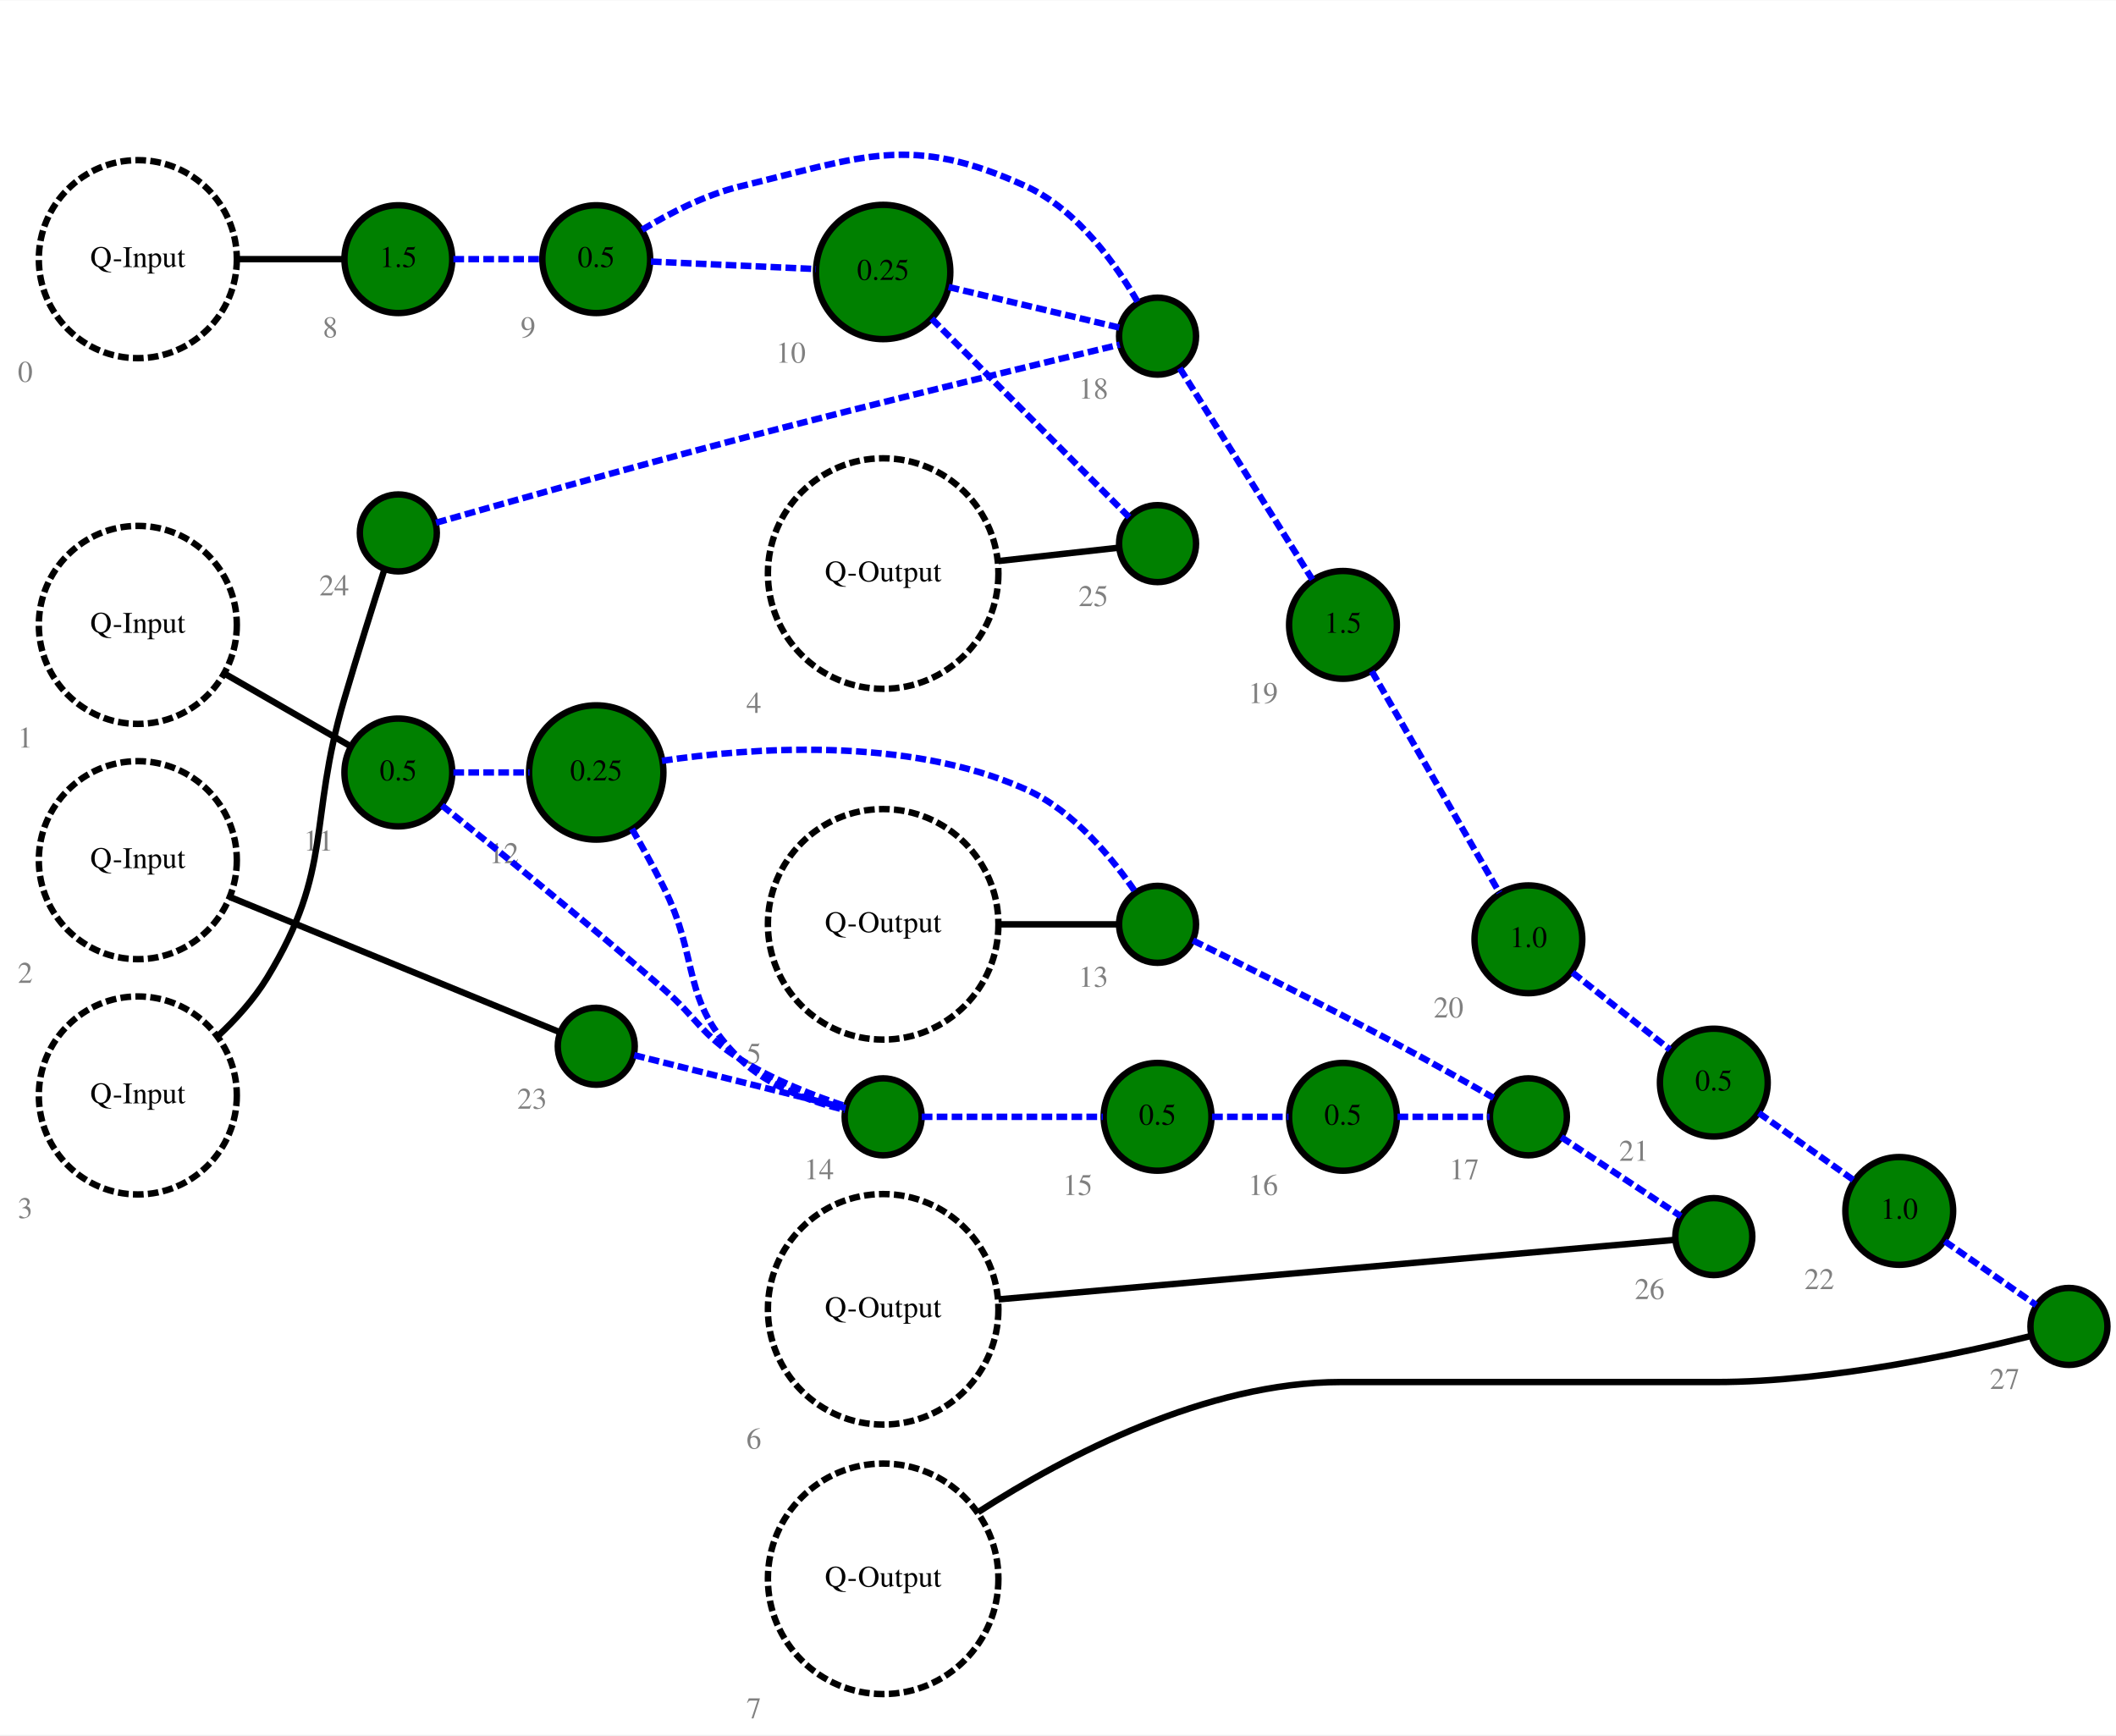
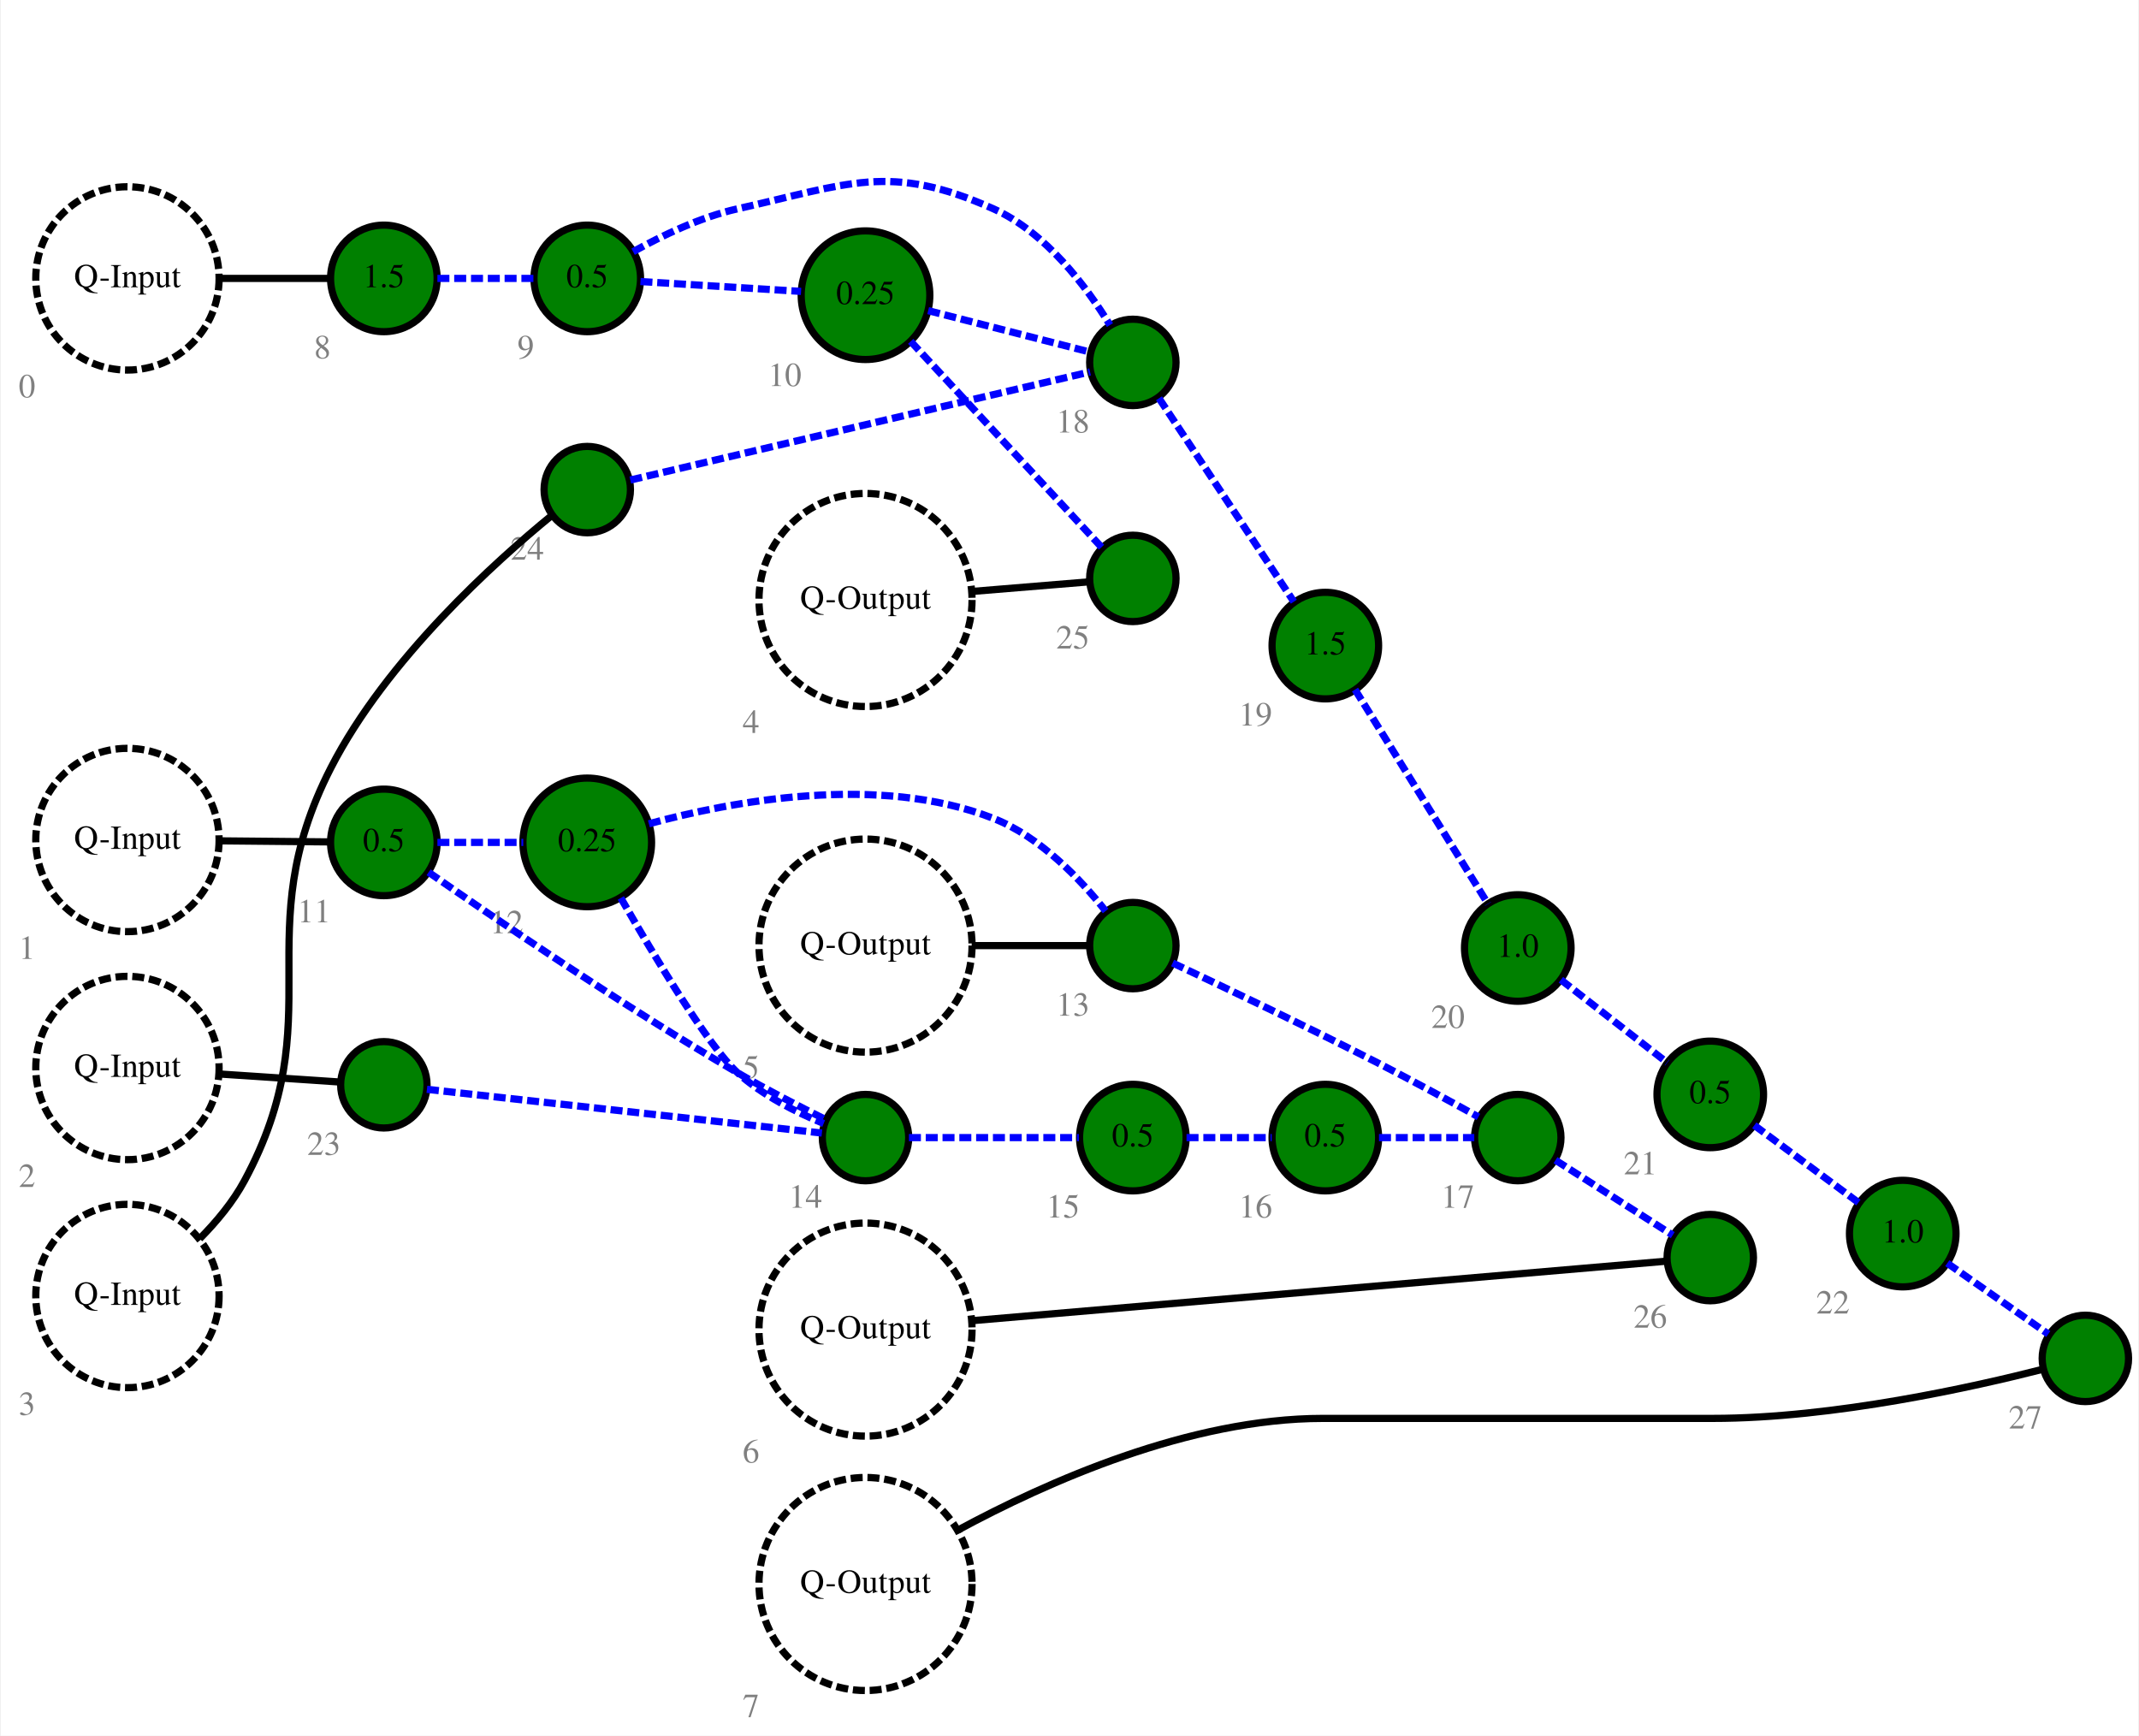
- <svg xmlns="http://www.w3.org/2000/svg" xmlns:xlink="http://www.w3.org/1999/xlink" width="989pt" height="811pt" viewBox="0.00 0.00 989.34 810.95">
-   <g id="graph0" class="graph" transform="scale(1 1) rotate(0) translate(4 806.95)">
-     <polygon fill="white" stroke="transparent" points="-4,4 -4,-806.95 985.34,-806.95 985.34,4 -4,4" />
+ <svg xmlns="http://www.w3.org/2000/svg" xmlns:xlink="http://www.w3.org/1999/xlink" width="891pt" height="723pt" viewBox="0.00 0.00 890.55 723.20">
+   <g id="graph0" class="graph" transform="scale(1 1) rotate(0) translate(4 719.2)">
+     <polygon fill="white" stroke="none" points="-4,4 -4,-719.2 886.55,-719.2 886.55,4 -4,4" />
    <g id="node1" class="node">
      <g id="a_node1">
        <a xlink:title="Q-Input">
-           <ellipse fill="white" stroke="black" stroke-width="3" stroke-dasharray="5,2" cx="60.44" cy="-685.95" rx="46.29" ry="46.29" />
-           <text text-anchor="middle" x="60.44" y="-682.25" font-family="Times,serif" font-size="14.00">Q-Input</text>
-         </a>
-       </g>
-       <text text-anchor="start" x="4.3" y="-628.6" font-family="Times,serif" font-size="14.00" fill="grey">0</text>
+           <ellipse fill="white" stroke="black" stroke-width="3" stroke-dasharray="5,2" cx="48.75" cy="-603.2" rx="38.19" ry="38.19" />
+           <text text-anchor="middle" x="48.75" y="-599.5" font-family="Times,serif" font-size="14.00">Q-Input</text>
+         </a>
+       </g>
+       <text text-anchor="start" x="3.4" y="-553.65" font-family="Times,serif" font-size="14.00" fill="grey">0</text>
    </g>
    <g id="node2" class="node">
      <g id="a_node2">
        <a xlink:title="Q-Input">
-           <ellipse fill="white" stroke="black" stroke-width="3" stroke-dasharray="5,2" cx="60.44" cy="-514.95" rx="46.29" ry="46.29" />
-           <text text-anchor="middle" x="60.44" y="-511.25" font-family="Times,serif" font-size="14.00">Q-Input</text>
-         </a>
-       </g>
-       <text text-anchor="start" x="4.3" y="-457.6" font-family="Times,serif" font-size="14.00" fill="grey">1</text>
+           <ellipse fill="white" stroke="black" stroke-width="3" stroke-dasharray="5,2" cx="48.75" cy="-369.2" rx="38.19" ry="38.19" />
+           <text text-anchor="middle" x="48.75" y="-365.5" font-family="Times,serif" font-size="14.00">Q-Input</text>
+         </a>
+       </g>
+       <text text-anchor="start" x="3.4" y="-319.65" font-family="Times,serif" font-size="14.00" fill="grey">1</text>
    </g>
    <g id="node9" class="node">
      <g id="a_node9">
        <a xlink:title="Q-Z(1.5)">
-           <ellipse fill="green" stroke="black" stroke-width="3" cx="182.24" cy="-685.95" rx="25.2" ry="25.2" />
-           <text text-anchor="middle" x="182.24" y="-682.25" font-family="Times,serif" font-size="14.00">1.5</text>
-         </a>
-       </g>
-       <text text-anchor="start" x="146.89" y="-649.4" font-family="Times,serif" font-size="14.00" fill="grey">8</text>
+           <ellipse fill="green" stroke="black" stroke-width="3" cx="155.59" cy="-603.2" rx="22.2" ry="22.2" />
+           <text text-anchor="middle" x="155.59" y="-599.5" font-family="Times,serif" font-size="14.00">1.5</text>
+         </a>
+       </g>
+       <text text-anchor="start" x="126.49" y="-569.9" font-family="Times,serif" font-size="14.00" fill="grey">8</text>
    </g>
    <g id="edge1" class="edge">
-       <path fill="none" stroke="black" stroke-width="3" d="M106.73,-685.95C123.69,-685.95 142.32,-685.95 156.71,-685.95" />
+       <path fill="none" stroke="black" stroke-width="3" d="M87.3,-603.2C102.81,-603.2 120.22,-603.2 133.44,-603.2" />
    </g>
    <g id="node3" class="node">
      <g id="a_node3">
        <a xlink:title="Q-Input">
-           <ellipse fill="white" stroke="black" stroke-width="3" stroke-dasharray="5,2" cx="60.44" cy="-404.95" rx="46.29" ry="46.29" />
-           <text text-anchor="middle" x="60.44" y="-401.25" font-family="Times,serif" font-size="14.00">Q-Input</text>
-         </a>
-       </g>
-       <text text-anchor="start" x="4.3" y="-347.6" font-family="Times,serif" font-size="14.00" fill="grey">2</text>
+           <ellipse fill="white" stroke="black" stroke-width="3" stroke-dasharray="5,2" cx="48.75" cy="-274.2" rx="38.19" ry="38.19" />
+           <text text-anchor="middle" x="48.75" y="-270.5" font-family="Times,serif" font-size="14.00">Q-Input</text>
+         </a>
+       </g>
+       <text text-anchor="start" x="3.4" y="-224.65" font-family="Times,serif" font-size="14.00" fill="grey">2</text>
    </g>
    <g id="node12" class="node">
      <g id="a_node12">
        <a xlink:title="Q-Z(0.5)">
-           <ellipse fill="green" stroke="black" stroke-width="3" cx="182.24" cy="-445.95" rx="25.2" ry="25.2" />
-           <text text-anchor="middle" x="182.24" y="-442.25" font-family="Times,serif" font-size="14.00">0.5</text>
-         </a>
-       </g>
-       <text text-anchor="start" x="137.89" y="-409.4" font-family="Times,serif" font-size="14.00" fill="grey">11</text>
+           <ellipse fill="green" stroke="black" stroke-width="3" cx="155.59" cy="-368.2" rx="22.2" ry="22.2" />
+           <text text-anchor="middle" x="155.59" y="-364.5" font-family="Times,serif" font-size="14.00">0.5</text>
+         </a>
+       </g>
+       <text text-anchor="start" x="119.49" y="-334.9" font-family="Times,serif" font-size="14.00" fill="grey">11</text>
    </g>
    <g id="edge3" class="edge">
-       <path fill="none" stroke="black" stroke-width="3" d="M101,-492.16C120.63,-480.86 143.56,-467.65 159.87,-458.25" />
+       <path fill="none" stroke="black" stroke-width="3" d="M87.3,-368.84C102.81,-368.69 120.22,-368.52 133.44,-368.4" />
    </g>
    <g id="node4" class="node">
      <g id="a_node4">
        <a xlink:title="Q-Input">
-           <ellipse fill="white" stroke="black" stroke-width="3" stroke-dasharray="5,2" cx="60.44" cy="-294.95" rx="46.29" ry="46.29" />
-           <text text-anchor="middle" x="60.44" y="-291.25" font-family="Times,serif" font-size="14.00">Q-Input</text>
-         </a>
-       </g>
-       <text text-anchor="start" x="4.3" y="-237.6" font-family="Times,serif" font-size="14.00" fill="grey">3</text>
+           <ellipse fill="white" stroke="black" stroke-width="3" stroke-dasharray="5,2" cx="48.75" cy="-179.2" rx="38.19" ry="38.19" />
+           <text text-anchor="middle" x="48.75" y="-175.5" font-family="Times,serif" font-size="14.00">Q-Input</text>
+         </a>
+       </g>
+       <text text-anchor="start" x="3.4" y="-129.65" font-family="Times,serif" font-size="14.00" fill="grey">3</text>
    </g>
    <g id="node24" class="node">
      <g id="a_node24">
        <a xlink:title="Q-Z(0.0)">
-           <ellipse fill="green" stroke="black" stroke-width="3" cx="274.78" cy="-317.95" rx="18" ry="18" />
-         </a>
-       </g>
-       <text text-anchor="start" x="237.78" y="-288.75" font-family="Times,serif" font-size="14.00" fill="grey">23</text>
+           <ellipse fill="green" stroke="black" stroke-width="3" cx="155.59" cy="-267.2" rx="18" ry="18" />
+         </a>
+       </g>
+       <text text-anchor="start" x="123.59" y="-238" font-family="Times,serif" font-size="14.00" fill="grey">23</text>
    </g>
    <g id="edge21" class="edge">
-       <path fill="none" stroke="black" stroke-width="3" d="M103.4,-387.76C150.77,-368.34 225.48,-337.74 257.9,-324.45" />
+       <path fill="none" stroke="black" stroke-width="3" d="M87.3,-271.69C104.46,-270.54 123.93,-269.24 137.5,-268.34" />
    </g>
    <g id="node25" class="node">
      <g id="a_node25">
        <a xlink:title="Q-Z(0.0)">
-           <ellipse fill="green" stroke="black" stroke-width="3" cx="182.24" cy="-557.95" rx="18" ry="18" />
-         </a>
-       </g>
-       <text text-anchor="start" x="145.24" y="-528.75" font-family="Times,serif" font-size="14.00" fill="grey">24</text>
+           <ellipse fill="green" stroke="black" stroke-width="3" cx="240.34" cy="-515.2" rx="18" ry="18" />
+         </a>
+       </g>
+       <text text-anchor="start" x="208.34" y="-486" font-family="Times,serif" font-size="14.00" fill="grey">24</text>
    </g>
    <g id="edge23" class="edge">
-       <path fill="none" stroke="black" stroke-width="3" d="M97.57,-322.41C106.23,-330.47 114.74,-339.86 120.89,-349.95 152.08,-401.14 139.96,-422.43 156.89,-479.95 163.1,-501.04 170.72,-525.18 175.76,-540.95" />
+       <path fill="none" stroke="black" stroke-width="3" d="M78.85,-203.06C85.89,-210.16 92.75,-218.4 97.49,-227.2 134.56,-295.94 97.91,-329.67 133.49,-399.2 156.72,-444.58 202.49,-485.56 225.47,-504.35" />
    </g>
    <g id="node5" class="node">
      <g id="a_node5">
        <a xlink:title="Q-Output">
-           <ellipse fill="white" stroke="black" stroke-width="3" stroke-dasharray="5,2" cx="408.92" cy="-538.95" rx="53.89" ry="53.89" />
-           <text text-anchor="middle" x="408.92" y="-535.25" font-family="Times,serif" font-size="14.00">Q-Output</text>
-         </a>
-       </g>
-       <text text-anchor="start" x="344.98" y="-473.8" font-family="Times,serif" font-size="14.00" fill="grey">4</text>
+           <ellipse fill="white" stroke="black" stroke-width="3" stroke-dasharray="5,2" cx="356.28" cy="-469.2" rx="44.39" ry="44.39" />
+           <text text-anchor="middle" x="356.28" y="-465.5" font-family="Times,serif" font-size="14.00">Q-Output</text>
+         </a>
+       </g>
+       <text text-anchor="start" x="305.08" y="-413.8" font-family="Times,serif" font-size="14.00" fill="grey">4</text>
    </g>
    <g id="node6" class="node">
      <g id="a_node6">
        <a xlink:title="Q-Output">
-           <ellipse fill="white" stroke="black" stroke-width="3" stroke-dasharray="5,2" cx="408.92" cy="-374.95" rx="53.89" ry="53.89" />
-           <text text-anchor="middle" x="408.92" y="-371.25" font-family="Times,serif" font-size="14.00">Q-Output</text>
-         </a>
-       </g>
-       <text text-anchor="start" x="344.98" y="-309.8" font-family="Times,serif" font-size="14.00" fill="grey">5</text>
+           <ellipse fill="white" stroke="black" stroke-width="3" stroke-dasharray="5,2" cx="356.28" cy="-325.2" rx="44.39" ry="44.39" />
+           <text text-anchor="middle" x="356.28" y="-321.5" font-family="Times,serif" font-size="14.00">Q-Output</text>
+         </a>
+       </g>
+       <text text-anchor="start" x="305.08" y="-269.8" font-family="Times,serif" font-size="14.00" fill="grey">5</text>
    </g>
    <g id="node26" class="node">
      <g id="a_node26">
        <a xlink:title="Q-Z(0.0)">
-           <ellipse fill="green" stroke="black" stroke-width="3" cx="537.22" cy="-552.95" rx="18" ry="18" />
-         </a>
-       </g>
-       <text text-anchor="start" x="500.22" y="-523.75" font-family="Times,serif" font-size="14.00" fill="grey">25</text>
+           <ellipse fill="green" stroke="black" stroke-width="3" cx="467.67" cy="-478.2" rx="18" ry="18" />
+         </a>
+       </g>
+       <text text-anchor="start" x="435.67" y="-449" font-family="Times,serif" font-size="14.00" fill="grey">25</text>
    </g>
    <g id="edge25" class="edge">
-       <path fill="none" stroke="black" stroke-width="3" d="M462.75,-544.8C483.03,-547.05 504.77,-549.46 519.29,-551.07" />
+       <path fill="none" stroke="black" stroke-width="3" d="M400.51,-472.75C417.71,-474.17 436.5,-475.71 449.64,-476.79" />
    </g>
    <g id="node7" class="node">
      <g id="a_node7">
        <a xlink:title="Q-Output">
-           <ellipse fill="white" stroke="black" stroke-width="3" stroke-dasharray="5,2" cx="408.92" cy="-194.95" rx="53.89" ry="53.89" />
-           <text text-anchor="middle" x="408.92" y="-191.25" font-family="Times,serif" font-size="14.00">Q-Output</text>
-         </a>
-       </g>
-       <text text-anchor="start" x="344.98" y="-129.8" font-family="Times,serif" font-size="14.00" fill="grey">6</text>
+           <ellipse fill="white" stroke="black" stroke-width="3" stroke-dasharray="5,2" cx="356.28" cy="-165.2" rx="44.39" ry="44.39" />
+           <text text-anchor="middle" x="356.28" y="-161.5" font-family="Times,serif" font-size="14.00">Q-Output</text>
+         </a>
+       </g>
+       <text text-anchor="start" x="305.08" y="-109.8" font-family="Times,serif" font-size="14.00" fill="grey">6</text>
    </g>
    <g id="node14" class="node">
      <g id="a_node14">
        <a xlink:title="Q-Z(0.0)">
-           <ellipse fill="green" stroke="black" stroke-width="3" cx="537.22" cy="-374.95" rx="18" ry="18" />
-         </a>
-       </g>
-       <text text-anchor="start" x="500.22" y="-345.75" font-family="Times,serif" font-size="14.00" fill="grey">13</text>
+           <ellipse fill="green" stroke="black" stroke-width="3" cx="467.67" cy="-325.2" rx="18" ry="18" />
+         </a>
+       </g>
+       <text text-anchor="start" x="435.67" y="-296" font-family="Times,serif" font-size="14.00" fill="grey">13</text>
    </g>
    <g id="edge5" class="edge">
-       <path fill="none" stroke="black" stroke-width="3" d="M463.12,-374.95C483.2,-374.95 504.67,-374.95 519.11,-374.95" />
+       <path fill="none" stroke="black" stroke-width="3" d="M400.51,-325.2C417.71,-325.2 436.5,-325.2 449.64,-325.2" />
    </g>
    <g id="node8" class="node">
      <g id="a_node8">
        <a xlink:title="Q-Output">
-           <ellipse fill="white" stroke="black" stroke-width="3" stroke-dasharray="5,2" cx="408.92" cy="-68.95" rx="53.89" ry="53.89" />
-           <text text-anchor="middle" x="408.92" y="-65.25" font-family="Times,serif" font-size="14.00">Q-Output</text>
-         </a>
-       </g>
-       <text text-anchor="start" x="344.98" y="-3.8" font-family="Times,serif" font-size="14.00" fill="grey">7</text>
+           <ellipse fill="white" stroke="black" stroke-width="3" stroke-dasharray="5,2" cx="356.28" cy="-59.2" rx="44.39" ry="44.39" />
+           <text text-anchor="middle" x="356.28" y="-55.5" font-family="Times,serif" font-size="14.00">Q-Output</text>
+         </a>
+       </g>
+       <text text-anchor="start" x="305.08" y="-3.8" font-family="Times,serif" font-size="14.00" fill="grey">7</text>
    </g>
    <g id="node27" class="node">
      <g id="a_node27">
        <a xlink:title="Q-Z(0.0)">
-           <ellipse fill="green" stroke="black" stroke-width="3" cx="797.3" cy="-228.95" rx="18" ry="18" />
-         </a>
-       </g>
-       <text text-anchor="start" x="760.3" y="-199.75" font-family="Times,serif" font-size="14.00" fill="grey">26</text>
+           <ellipse fill="green" stroke="black" stroke-width="3" cx="708.26" cy="-195.2" rx="18" ry="18" />
+         </a>
+       </g>
+       <text text-anchor="start" x="676.26" y="-166" font-family="Times,serif" font-size="14.00" fill="grey">26</text>
    </g>
    <g id="edge27" class="edge">
-       <path fill="none" stroke="black" stroke-width="3" d="M462.84,-199.6C551.09,-207.37 724.07,-222.59 779.08,-227.43" />
+       <path fill="none" stroke="black" stroke-width="3" d="M400.54,-168.9C478.09,-175.55 637.54,-189.22 690.06,-193.72" />
    </g>
    <g id="node28" class="node">
      <g id="a_node28">
        <a xlink:title="Q-Z(0.0)">
-           <ellipse fill="green" stroke="black" stroke-width="3" cx="963.34" cy="-186.95" rx="18" ry="18" />
-         </a>
-       </g>
-       <text text-anchor="start" x="926.34" y="-157.75" font-family="Times,serif" font-size="14.00" fill="grey">27</text>
+           <ellipse fill="green" stroke="black" stroke-width="3" cx="864.55" cy="-153.2" rx="18" ry="18" />
+         </a>
+       </g>
+       <text text-anchor="start" x="832.55" y="-124" font-family="Times,serif" font-size="14.00" fill="grey">27</text>
    </g>
    <g id="edge29" class="edge">
-       <path fill="none" stroke="black" stroke-width="3" d="M453.27,-100.09C494.73,-126.78 560.08,-160.95 622.91,-160.95 622.91,-160.95 622.91,-160.95 798.3,-160.95 852.8,-160.95 916.24,-175.12 945.72,-182.53" />
+       <path fill="none" stroke="black" stroke-width="3" d="M394.67,-81.6C431.9,-101.75 491.35,-128.2 546.87,-128.2 546.87,-128.2 546.87,-128.2 709.26,-128.2 760,-128.2 818.94,-141.54 847.03,-148.73" />
    </g>
    <g id="node10" class="node">
      <g id="a_node10">
        <a xlink:title="Q-Z(0.5)">
-           <ellipse fill="green" stroke="black" stroke-width="3" cx="274.78" cy="-685.95" rx="25.2" ry="25.2" />
-           <text text-anchor="middle" x="274.78" y="-682.25" font-family="Times,serif" font-size="14.00">0.5</text>
-         </a>
-       </g>
-       <text text-anchor="start" x="239.43" y="-649.4" font-family="Times,serif" font-size="14.00" fill="grey">9</text>
+           <ellipse fill="green" stroke="black" stroke-width="3" cx="240.34" cy="-603.2" rx="22.2" ry="22.2" />
+           <text text-anchor="middle" x="240.34" y="-599.5" font-family="Times,serif" font-size="14.00">0.5</text>
+         </a>
+       </g>
+       <text text-anchor="start" x="211.24" y="-569.9" font-family="Times,serif" font-size="14.00" fill="grey">9</text>
    </g>
    <g id="edge2" class="edge">
-       <path fill="none" stroke="blue" stroke-width="3" stroke-dasharray="5,2" d="M207.98,-685.95C220.86,-685.95 236.55,-685.95 249.38,-685.95" />
+       <path fill="none" stroke="blue" stroke-width="3" stroke-dasharray="5,2" d="M177.9,-603.2C190.25,-603.2 205.76,-603.2 218.1,-603.2" />
    </g>
    <g id="node11" class="node">
      <g id="a_node11">
        <a xlink:title="Q-Z(0.25)">
-           <ellipse fill="green" stroke="black" stroke-width="3" cx="408.92" cy="-679.95" rx="31.4" ry="31.4" />
-           <text text-anchor="middle" x="408.92" y="-676.25" font-family="Times,serif" font-size="14.00">0.25</text>
-         </a>
-       </g>
-       <text text-anchor="start" x="358.73" y="-637.55" font-family="Times,serif" font-size="14.00" fill="grey">10</text>
+           <ellipse fill="green" stroke="black" stroke-width="3" cx="356.28" cy="-596.2" rx="26.8" ry="26.8" />
+           <text text-anchor="middle" x="356.28" y="-592.5" font-family="Times,serif" font-size="14.00">0.25</text>
+         </a>
+       </g>
+       <text text-anchor="start" x="315.63" y="-558.35" font-family="Times,serif" font-size="14.00" fill="grey">10</text>
    </g>
    <g id="edge12" class="edge">
-       <path fill="none" stroke="blue" stroke-width="3" stroke-dasharray="5,2" d="M300.33,-684.83C322.12,-683.84 354.05,-682.39 377.47,-681.33" />
+       <path fill="none" stroke="blue" stroke-width="3" stroke-dasharray="5,2" d="M262.5,-601.9C281.42,-600.73 309.2,-599.03 329.43,-597.78" />
    </g>
    <g id="node19" class="node">
      <g id="a_node19">
        <a xlink:title="Q-Z(0)">
-           <ellipse fill="green" stroke="black" stroke-width="3" cx="537.22" cy="-649.95" rx="18" ry="18" />
-         </a>
-       </g>
-       <text text-anchor="start" x="500.22" y="-620.75" font-family="Times,serif" font-size="14.00" fill="grey">18</text>
+           <ellipse fill="green" stroke="black" stroke-width="3" cx="467.67" cy="-568.2" rx="18" ry="18" />
+         </a>
+       </g>
+       <text text-anchor="start" x="435.67" y="-539" font-family="Times,serif" font-size="14.00" fill="grey">18</text>
    </g>
    <g id="edge11" class="edge">
-       <path fill="none" stroke="blue" stroke-width="3" stroke-dasharray="5,2" d="M296.24,-699.68C308.84,-707.29 325.65,-716 341.98,-719.95 399.82,-733.93 421.77,-744.73 475.87,-719.95 500.08,-708.85 518.27,-682.71 528.06,-665.7" />
+       <path fill="none" stroke="blue" stroke-width="3" stroke-dasharray="5,2" d="M259.45,-614.32C271.35,-620.96 287.51,-628.74 302.98,-632.2 349.22,-642.53 366.34,-651.56 409.57,-632.2 431.59,-622.33 448.61,-599.32 458.13,-583.76" />
    </g>
    <g id="edge19" class="edge">
-       <path fill="none" stroke="blue" stroke-width="3" stroke-dasharray="5,2" d="M439.53,-672.91C464.47,-666.99 499.23,-658.73 519.56,-653.9" />
+       <path fill="none" stroke="blue" stroke-width="3" stroke-dasharray="5,2" d="M382.38,-589.77C403.07,-584.48 431.84,-577.11 449.85,-572.5" />
    </g>
    <g id="edge24" class="edge">
-       <path fill="none" stroke="blue" stroke-width="3" stroke-dasharray="5,2" d="M431.63,-658.11C458.29,-631.31 502.59,-586.76 523.95,-565.28" />
+       <path fill="none" stroke="blue" stroke-width="3" stroke-dasharray="5,2" d="M375.1,-576.97C397.5,-552.81 435.35,-511.99 454.62,-491.2" />
    </g>
    <g id="node13" class="node">
      <g id="a_node13">
        <a xlink:title="Q-Z(0.25)">
-           <ellipse fill="green" stroke="black" stroke-width="3" cx="274.78" cy="-445.95" rx="31.4" ry="31.4" />
-           <text text-anchor="middle" x="274.78" y="-442.25" font-family="Times,serif" font-size="14.00">0.25</text>
-         </a>
-       </g>
-       <text text-anchor="start" x="224.58" y="-403.55" font-family="Times,serif" font-size="14.00" fill="grey">12</text>
+           <ellipse fill="green" stroke="black" stroke-width="3" cx="240.34" cy="-368.2" rx="26.8" ry="26.8" />
+           <text text-anchor="middle" x="240.34" y="-364.5" font-family="Times,serif" font-size="14.00">0.25</text>
+         </a>
+       </g>
+       <text text-anchor="start" x="199.69" y="-330.35" font-family="Times,serif" font-size="14.00" fill="grey">12</text>
    </g>
    <g id="edge14" class="edge">
-       <path fill="none" stroke="blue" stroke-width="3" stroke-dasharray="5,2" d="M207.98,-445.95C218.97,-445.95 232.02,-445.95 243.58,-445.95" />
+       <path fill="none" stroke="blue" stroke-width="3" stroke-dasharray="5,2" d="M177.9,-368.2C188.82,-368.2 202.19,-368.2 213.67,-368.2" />
    </g>
    <g id="node15" class="node">
      <g id="a_node15">
        <a xlink:title="Q-Z(0)">
-           <ellipse fill="green" stroke="black" stroke-width="3" cx="408.92" cy="-284.95" rx="18" ry="18" />
-         </a>
-       </g>
-       <text text-anchor="start" x="371.92" y="-255.75" font-family="Times,serif" font-size="14.00" fill="grey">14</text>
+           <ellipse fill="green" stroke="black" stroke-width="3" cx="356.28" cy="-245.2" rx="18" ry="18" />
+         </a>
+       </g>
+       <text text-anchor="start" x="324.28" y="-216" font-family="Times,serif" font-size="14.00" fill="grey">14</text>
    </g>
    <g id="edge13" class="edge">
-       <path fill="none" stroke="blue" stroke-width="3" stroke-dasharray="5,2" d="M202.64,-430.51C227.06,-410.97 270.15,-376.07 305.98,-344.95 322.37,-330.71 323.65,-323.57 341.98,-311.95 357.65,-302.01 377.6,-294.44 391.43,-289.89" />
+       <path fill="none" stroke="blue" stroke-width="3" stroke-dasharray="5,2" d="M174.24,-355.76C201.38,-336.84 255.21,-300.09 302.98,-272.2 314.98,-265.19 328.99,-258.01 339.49,-252.81" />
    </g>
    <g id="edge15" class="edge">
-       <path fill="none" stroke="blue" stroke-width="3" stroke-dasharray="5,2" d="M305.5,-451.4C346.01,-457.41 419.93,-463.16 475.87,-437.95 498.37,-427.8 516.69,-405.03 527.02,-389.83" />
+       <path fill="none" stroke="blue" stroke-width="3" stroke-dasharray="5,2" d="M266.02,-375.95C299.75,-385.16 361.5,-397.07 409.57,-378.2 429.21,-370.49 446.12,-352.49 456.33,-339.61" />
    </g>
    <g id="edge17" class="edge">
-       <path fill="none" stroke="blue" stroke-width="3" stroke-dasharray="5,2" d="M291.51,-419.54C296.34,-411.13 301.54,-401.73 305.98,-392.95 323.75,-357.79 313.71,-339.39 341.98,-311.95 355.56,-298.76 376.46,-291.69 391.08,-288.14" />
+       <path fill="none" stroke="blue" stroke-width="3" stroke-dasharray="5,2" d="M254.33,-345.05C268.51,-320.34 290.82,-283.26 302.98,-272.2 313.41,-262.71 327.79,-255.6 338.84,-251.07" />
    </g>
    <g id="node18" class="node">
      <g id="a_node18">
        <a xlink:title="Q-Z(0.0)">
-           <ellipse fill="green" stroke="black" stroke-width="3" cx="710.61" cy="-284.95" rx="18" ry="18" />
-         </a>
-       </g>
-       <text text-anchor="start" x="673.61" y="-255.75" font-family="Times,serif" font-size="14.00" fill="grey">17</text>
+           <ellipse fill="green" stroke="black" stroke-width="3" cx="628.06" cy="-245.2" rx="18" ry="18" />
+         </a>
+       </g>
+       <text text-anchor="start" x="596.06" y="-216" font-family="Times,serif" font-size="14.00" fill="grey">17</text>
    </g>
    <g id="edge4" class="edge">
-       <path fill="none" stroke="blue" stroke-width="3" stroke-dasharray="5,2" d="M553.78,-367.38C575.36,-356.82 615.54,-336.93 649.26,-318.95 664.75,-310.68 682.2,-300.78 694.34,-293.81" />
+       <path fill="none" stroke="blue" stroke-width="3" stroke-dasharray="5,2" d="M484.23,-317.95C504.21,-308.58 539.89,-291.62 569.97,-276.2 584.22,-268.89 600.23,-260.15 611.66,-253.81" />
    </g>
    <g id="node16" class="node">
      <g id="a_node16">
        <a xlink:title="Q-Z(0.5)">
-           <ellipse fill="green" stroke="black" stroke-width="3" cx="537.22" cy="-284.95" rx="25.2" ry="25.2" />
-           <text text-anchor="middle" x="537.22" y="-281.25" font-family="Times,serif" font-size="14.00">0.5</text>
-         </a>
-       </g>
-       <text text-anchor="start" x="492.87" y="-248.4" font-family="Times,serif" font-size="14.00" fill="grey">15</text>
+           <ellipse fill="green" stroke="black" stroke-width="3" cx="467.67" cy="-245.2" rx="22.2" ry="22.2" />
+           <text text-anchor="middle" x="467.67" y="-241.5" font-family="Times,serif" font-size="14.00">0.5</text>
+         </a>
+       </g>
+       <text text-anchor="start" x="431.57" y="-211.9" font-family="Times,serif" font-size="14.00" fill="grey">15</text>
    </g>
    <g id="edge16" class="edge">
-       <path fill="none" stroke="blue" stroke-width="3" stroke-dasharray="5,2" d="M426.96,-284.95C448.77,-284.95 486.73,-284.95 511.66,-284.95" />
+       <path fill="none" stroke="blue" stroke-width="3" stroke-dasharray="5,2" d="M374.37,-245.2C393.48,-245.2 424.46,-245.2 445.19,-245.2" />
    </g>
    <g id="node17" class="node">
      <g id="a_node17">
        <a xlink:title="Q-Z(0.5)">
-           <ellipse fill="green" stroke="black" stroke-width="3" cx="623.91" cy="-284.95" rx="25.2" ry="25.2" />
-           <text text-anchor="middle" x="623.91" y="-281.25" font-family="Times,serif" font-size="14.00">0.5</text>
-         </a>
-       </g>
-       <text text-anchor="start" x="579.56" y="-248.4" font-family="Times,serif" font-size="14.00" fill="grey">16</text>
+           <ellipse fill="green" stroke="black" stroke-width="3" cx="547.87" cy="-245.2" rx="22.2" ry="22.2" />
+           <text text-anchor="middle" x="547.87" y="-241.5" font-family="Times,serif" font-size="14.00">0.5</text>
+         </a>
+       </g>
+       <text text-anchor="start" x="511.77" y="-211.9" font-family="Times,serif" font-size="14.00" fill="grey">16</text>
    </g>
    <g id="edge6" class="edge">
-       <path fill="none" stroke="blue" stroke-width="3" stroke-dasharray="5,2" d="M562.71,-284.95C573.95,-284.95 587.24,-284.95 598.47,-284.95" />
+       <path fill="none" stroke="blue" stroke-width="3" stroke-dasharray="5,2" d="M490.04,-245.2C501.07,-245.2 514.5,-245.2 525.53,-245.2" />
    </g>
    <g id="edge7" class="edge">
-       <path fill="none" stroke="blue" stroke-width="3" stroke-dasharray="5,2" d="M649.41,-284.95C663.19,-284.95 680.05,-284.95 692.42,-284.95" />
+       <path fill="none" stroke="blue" stroke-width="3" stroke-dasharray="5,2" d="M570.23,-245.2C582.72,-245.2 598.25,-245.2 609.93,-245.2" />
    </g>
    <g id="edge26" class="edge">
-       <path fill="none" stroke="blue" stroke-width="3" stroke-dasharray="5,2" d="M725.97,-275.45C741.55,-265.15 766.26,-248.81 781.86,-238.49" />
+       <path fill="none" stroke="blue" stroke-width="3" stroke-dasharray="5,2" d="M643.77,-235.79C657.75,-226.85 678.66,-213.48 692.62,-204.56" />
    </g>
    <g id="node20" class="node">
      <g id="a_node20">
        <a xlink:title="Q-Z(1.5)">
-           <ellipse fill="green" stroke="black" stroke-width="3" cx="623.91" cy="-514.95" rx="25.2" ry="25.2" />
-           <text text-anchor="middle" x="623.91" y="-511.25" font-family="Times,serif" font-size="14.00">1.5</text>
-         </a>
-       </g>
-       <text text-anchor="start" x="579.56" y="-478.4" font-family="Times,serif" font-size="14.00" fill="grey">19</text>
+           <ellipse fill="green" stroke="black" stroke-width="3" cx="547.87" cy="-450.2" rx="22.2" ry="22.2" />
+           <text text-anchor="middle" x="547.87" y="-446.5" font-family="Times,serif" font-size="14.00">1.5</text>
+         </a>
+       </g>
+       <text text-anchor="start" x="511.77" y="-416.9" font-family="Times,serif" font-size="14.00" fill="grey">19</text>
    </g>
    <g id="edge18" class="edge">
-       <path fill="none" stroke="blue" stroke-width="3" stroke-dasharray="5,2" d="M547.6,-634.98C562.68,-610.95 592.33,-563.68 609.59,-536.18" />
+       <path fill="none" stroke="blue" stroke-width="3" stroke-dasharray="5,2" d="M478.57,-553.25C492.88,-531.67 519.29,-491.82 534.74,-468.5" />
    </g>
    <g id="node21" class="node">
      <g id="a_node21">
        <a xlink:title="Q-Z(1.0)">
-           <ellipse fill="green" stroke="black" stroke-width="3" cx="710.61" cy="-367.95" rx="25.2" ry="25.2" />
-           <text text-anchor="middle" x="710.61" y="-364.25" font-family="Times,serif" font-size="14.00">1.0</text>
-         </a>
-       </g>
-       <text text-anchor="start" x="666.26" y="-331.4" font-family="Times,serif" font-size="14.00" fill="grey">20</text>
+           <ellipse fill="green" stroke="black" stroke-width="3" cx="628.06" cy="-324.2" rx="22.2" ry="22.2" />
+           <text text-anchor="middle" x="628.06" y="-320.5" font-family="Times,serif" font-size="14.00">1.0</text>
+         </a>
+       </g>
+       <text text-anchor="start" x="591.97" y="-290.9" font-family="Times,serif" font-size="14.00" fill="grey">20</text>
    </g>
    <g id="edge8" class="edge">
-       <path fill="none" stroke="blue" stroke-width="3" stroke-dasharray="5,2" d="M637.41,-493.25C653.42,-465.46 681.02,-417.56 697.06,-389.72" />
+       <path fill="none" stroke="blue" stroke-width="3" stroke-dasharray="5,2" d="M560.24,-431.87C575.06,-407.99 600.85,-366.44 615.68,-342.54" />
    </g>
    <g id="node22" class="node">
      <g id="a_node22">
        <a xlink:title="Q-Z(0.5)">
-           <ellipse fill="green" stroke="black" stroke-width="3" cx="797.3" cy="-300.95" rx="25.2" ry="25.2" />
-           <text text-anchor="middle" x="797.3" y="-297.25" font-family="Times,serif" font-size="14.00">0.5</text>
-         </a>
-       </g>
-       <text text-anchor="start" x="752.95" y="-264.4" font-family="Times,serif" font-size="14.00" fill="grey">21</text>
+           <ellipse fill="green" stroke="black" stroke-width="3" cx="708.26" cy="-263.2" rx="22.2" ry="22.2" />
+           <text text-anchor="middle" x="708.26" y="-259.5" font-family="Times,serif" font-size="14.00">0.5</text>
+         </a>
+       </g>
+       <text text-anchor="start" x="672.16" y="-229.9" font-family="Times,serif" font-size="14.00" fill="grey">21</text>
    </g>
    <g id="edge9" class="edge">
-       <path fill="none" stroke="blue" stroke-width="3" stroke-dasharray="5,2" d="M731.25,-352.41C744.93,-341.58 763.11,-327.21 776.76,-316.4" />
+       <path fill="none" stroke="blue" stroke-width="3" stroke-dasharray="5,2" d="M646.03,-310.96C659.15,-300.73 677.22,-286.63 690.33,-276.41" />
    </g>
    <g id="node23" class="node">
      <g id="a_node23">
        <a xlink:title="Q-Z(1.0)">
-           <ellipse fill="green" stroke="black" stroke-width="3" cx="884" cy="-240.95" rx="25.2" ry="25.2" />
-           <text text-anchor="middle" x="884" y="-237.25" font-family="Times,serif" font-size="14.00">1.0</text>
-         </a>
-       </g>
-       <text text-anchor="start" x="839.65" y="-204.4" font-family="Times,serif" font-size="14.00" fill="grey">22</text>
+           <ellipse fill="green" stroke="black" stroke-width="3" cx="788.46" cy="-205.2" rx="22.2" ry="22.2" />
+           <text text-anchor="middle" x="788.46" y="-201.5" font-family="Times,serif" font-size="14.00">1.0</text>
+         </a>
+       </g>
+       <text text-anchor="start" x="752.36" y="-171.9" font-family="Times,serif" font-size="14.00" fill="grey">22</text>
    </g>
    <g id="edge10" class="edge">
-       <path fill="none" stroke="blue" stroke-width="3" stroke-dasharray="5,2" d="M818.37,-286.73C831.78,-277.23 849.34,-264.79 862.78,-255.27" />
+       <path fill="none" stroke="blue" stroke-width="3" stroke-dasharray="5,2" d="M726.61,-250.32C739.57,-240.71 757.2,-227.64 770.15,-218.03" />
    </g>
    <g id="edge28" class="edge">
-       <path fill="none" stroke="blue" stroke-width="3" stroke-dasharray="5,2" d="M905.32,-226.76C918.75,-217.38 936.02,-205.33 948.02,-196.95" />
+       <path fill="none" stroke="blue" stroke-width="3" stroke-dasharray="5,2" d="M807.02,-192.87C819.85,-183.86 837.06,-171.79 849.1,-163.34" />
    </g>
    <g id="edge20" class="edge">
-       <path fill="none" stroke="blue" stroke-width="3" stroke-dasharray="5,2" d="M292.52,-313.77C317.94,-307.42 365.99,-295.42 391.32,-289.09" />
+       <path fill="none" stroke="blue" stroke-width="3" stroke-dasharray="5,2" d="M173.53,-265.32C210.97,-261.17 300.43,-251.27 338.1,-247.1" />
    </g>
    <g id="edge22" class="edge">
-       <path fill="none" stroke="blue" stroke-width="3" stroke-dasharray="5,2" d="M199.88,-562.72C228.74,-570.97 289.97,-588.31 341.98,-601.95 407.5,-619.12 485.9,-637.98 519.55,-645.99" />
+       <path fill="none" stroke="blue" stroke-width="3" stroke-dasharray="5,2" d="M258.27,-519.18C300.13,-529.03 408.1,-554.42 449.85,-564.24" />
    </g>
    <g id="node29" class="node">
</g>
    <g id="node30" class="node">
</g>
  </g>
</svg>
